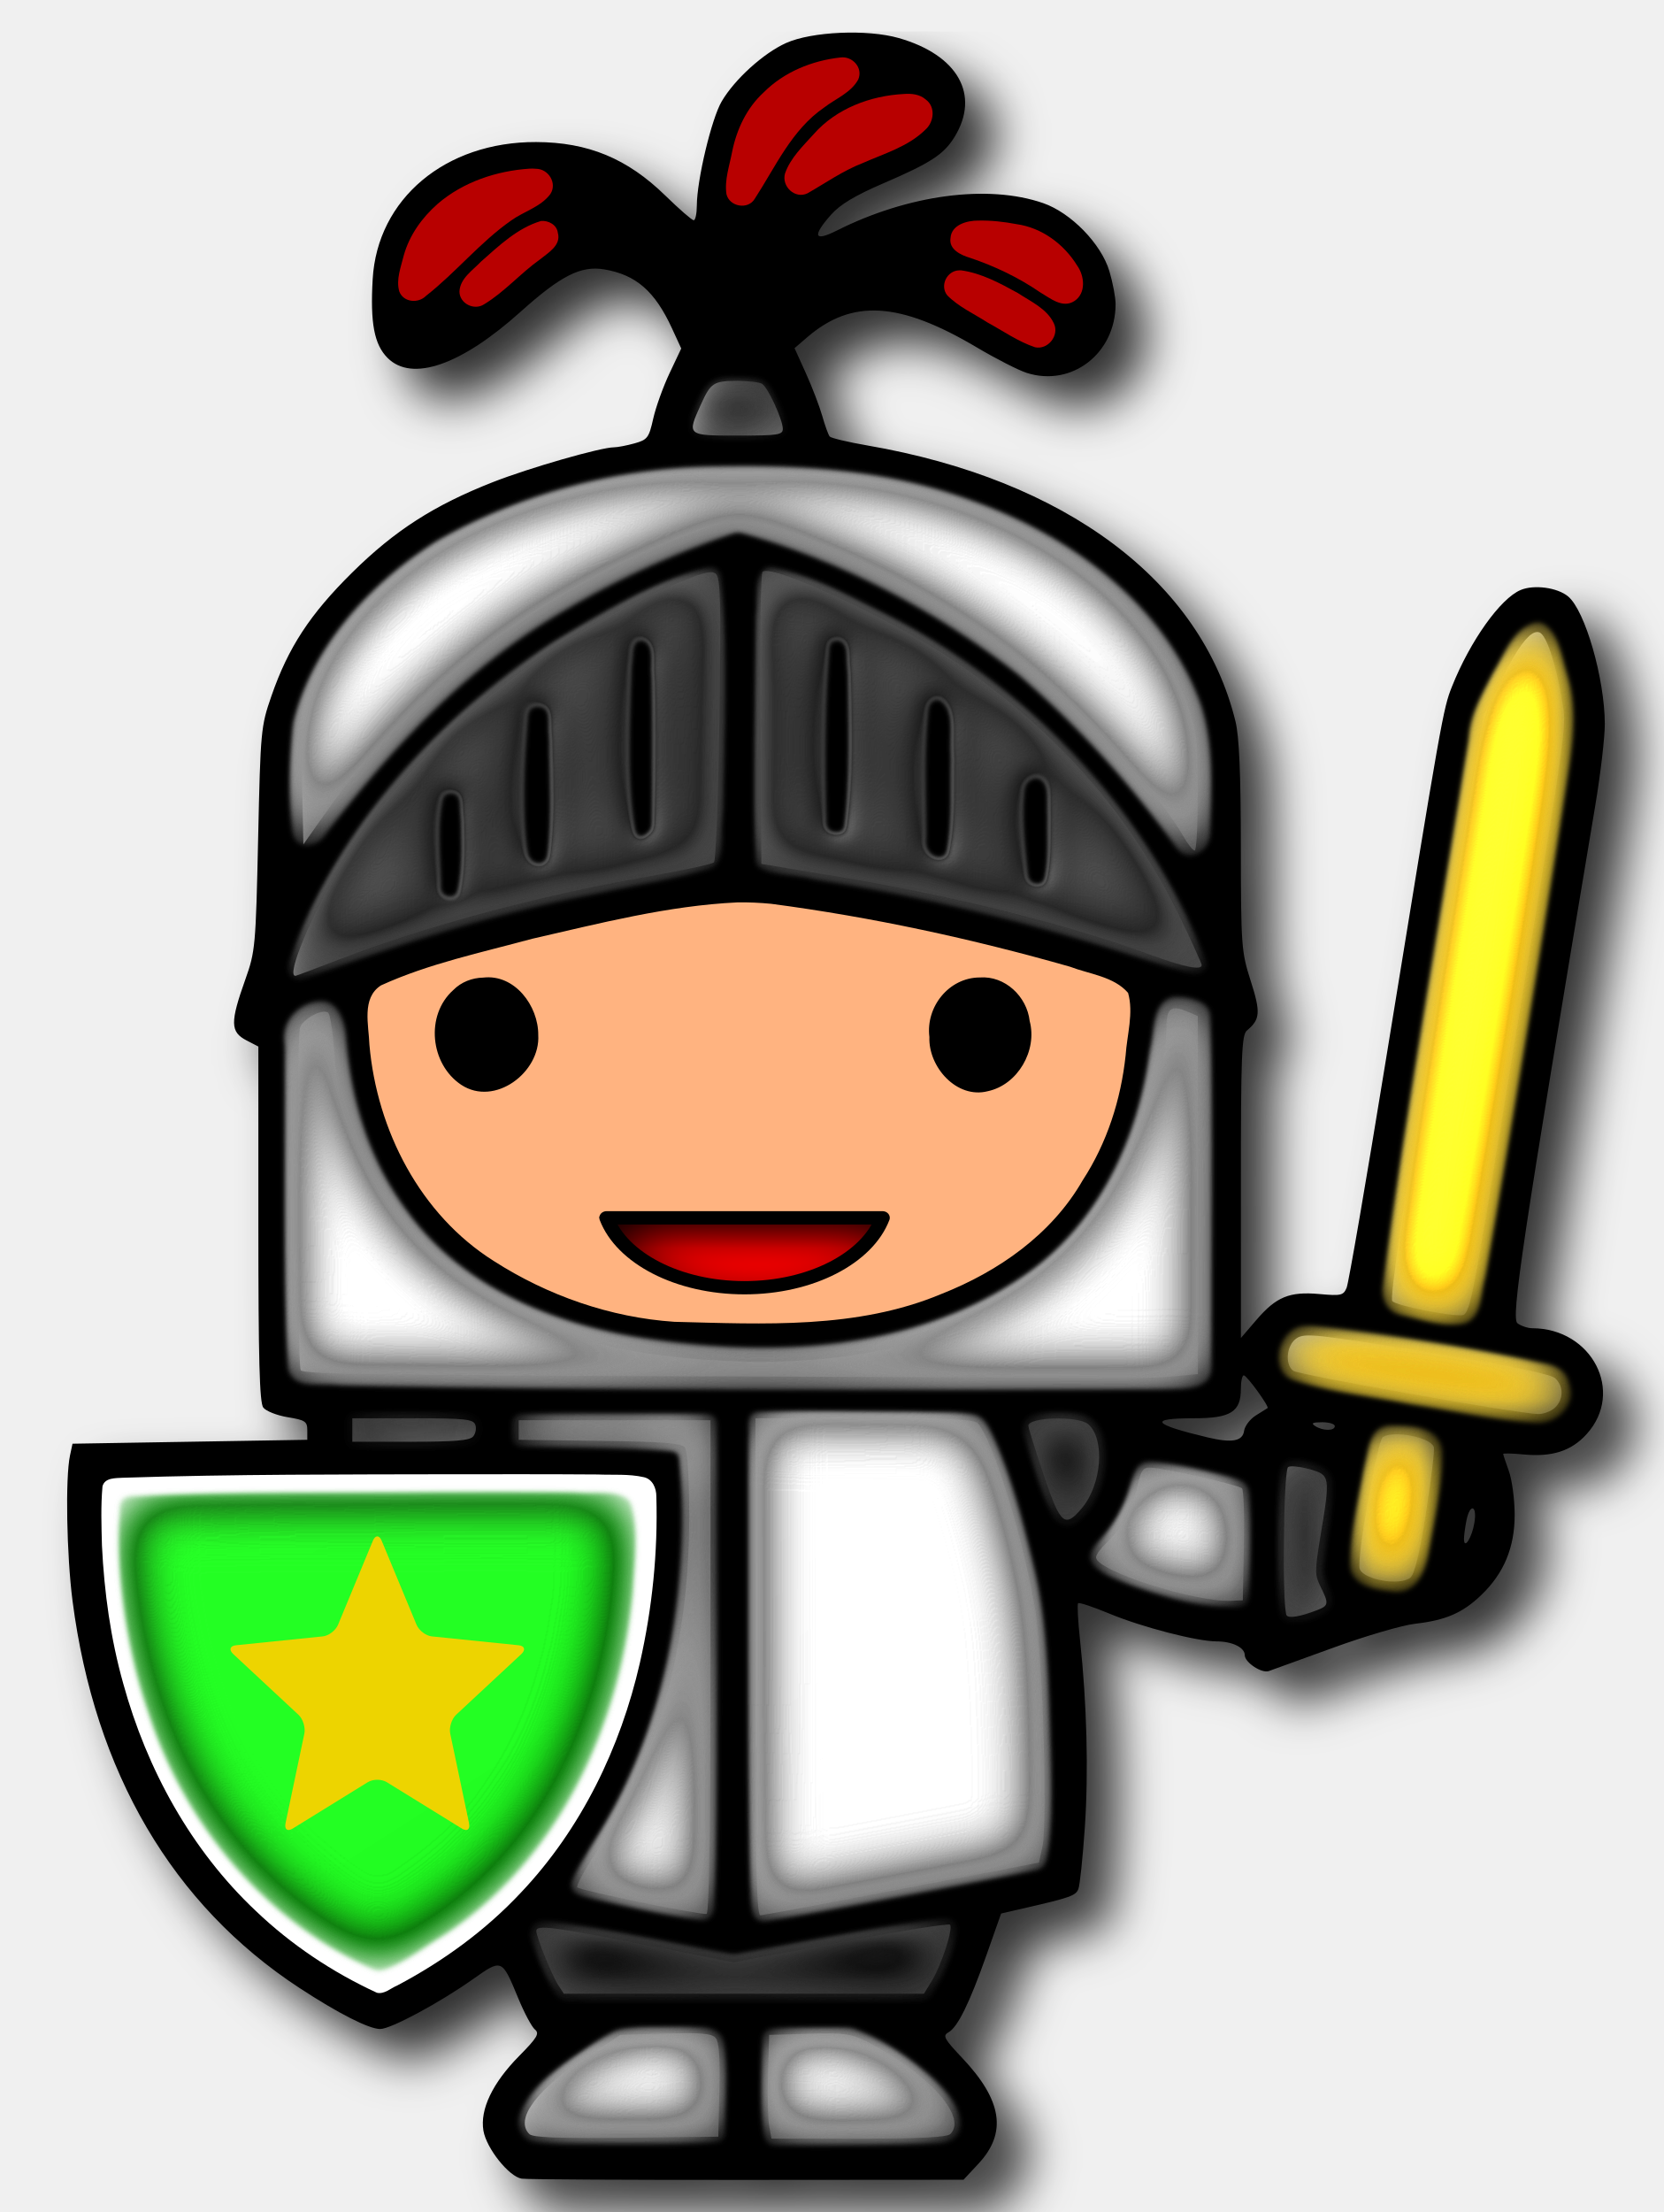
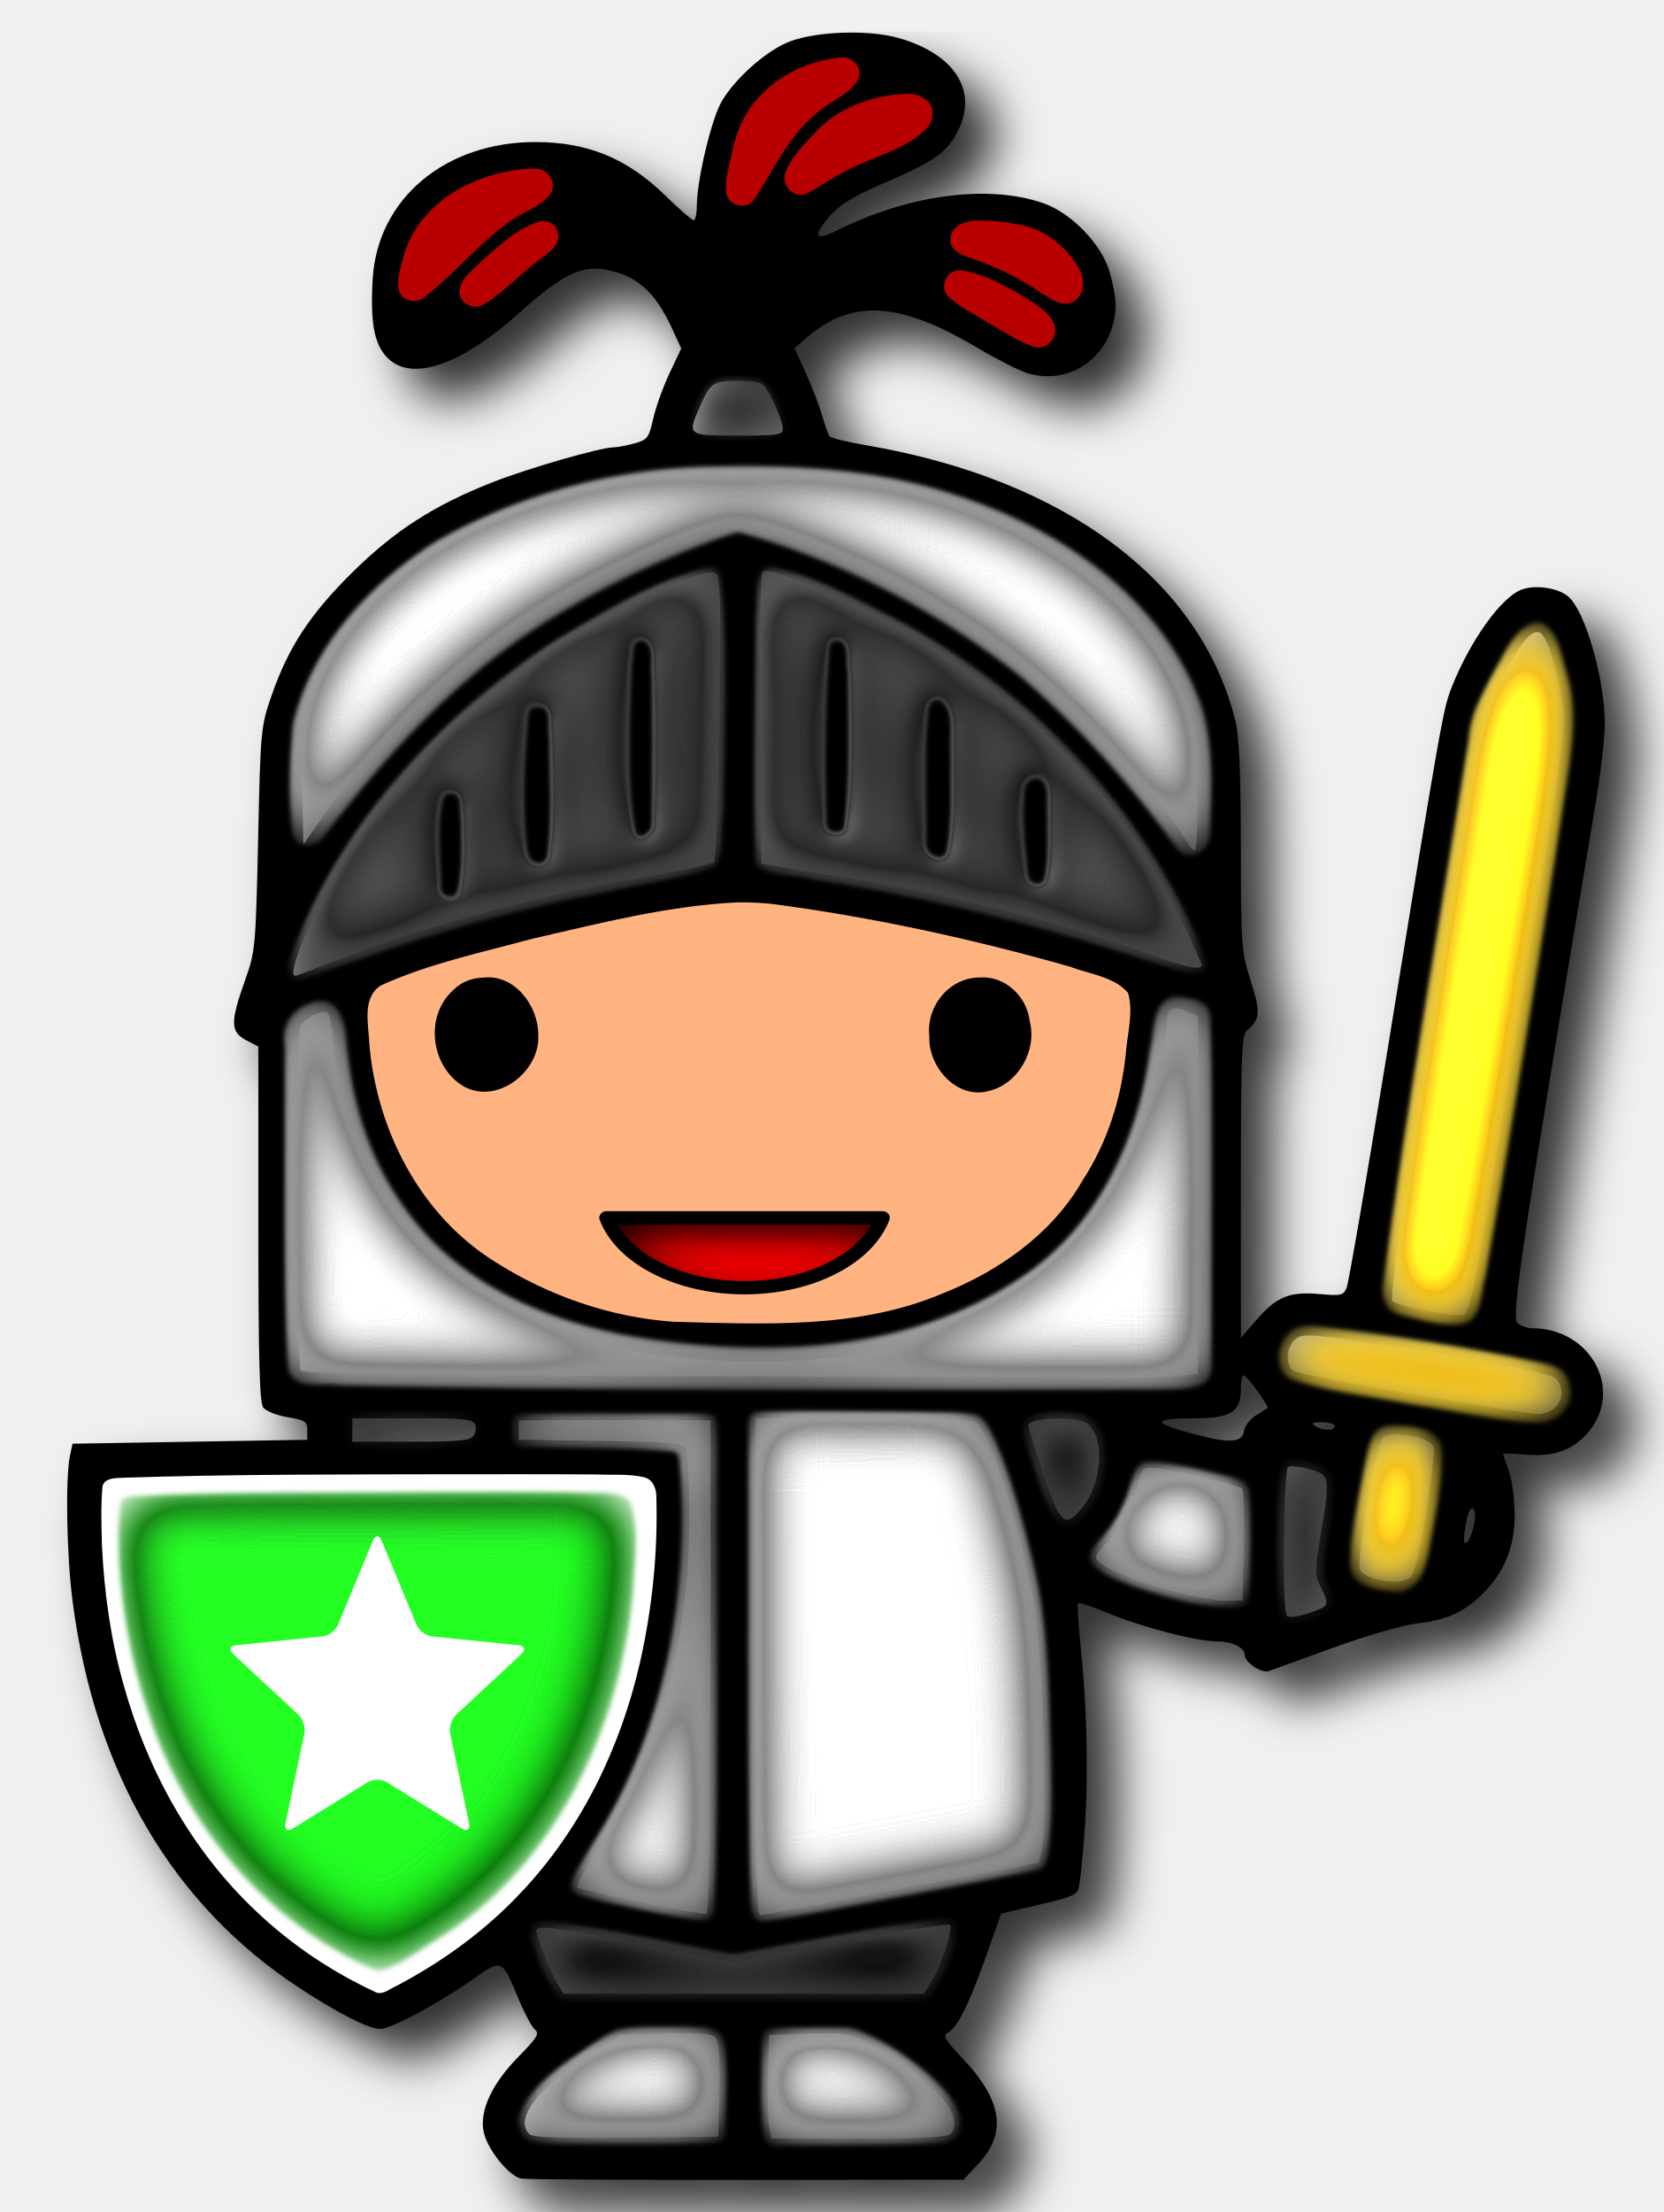
<svg xmlns="http://www.w3.org/2000/svg" xmlns:ns1="http://www.openswatchbook.org/uri/2009/osb" xmlns:xlink="http://www.w3.org/1999/xlink" id="svg2985" version="1.1" width="425" height="565">
  <defs id="defs2989">
    <linearGradient id="linearGradient11598">
      <stop style="stop-color:#ffb359;stop-opacity:1;" offset="0" id="stop11600" />
      <stop id="stop11608" offset="0.25" style="stop-color:#ffb36c;stop-opacity:0.749;" />
      <stop id="stop11606" offset="0.5" style="stop-color:#ffb380;stop-opacity:0.498;" />
      <stop style="stop-color:#ffb380;stop-opacity:0;" offset="1" id="stop11602" />
    </linearGradient>
    <linearGradient id="linearGradient4390" ns1:paint="gradient">
      <stop style="stop-color:#8c8c8c;stop-opacity:1;" offset="0" id="stop4392" />
      <stop style="stop-color:#8c8c8c;stop-opacity:0;" offset="1" id="stop4394" />
    </linearGradient>
    <linearGradient id="linearGradient4370">
      <stop id="stop4408" offset="0" style="stop-color:#8c8c8c;stop-opacity:0.498;" />
      <stop style="stop-color:#8c8c8c;stop-opacity:0.373;" offset="0.25" id="stop4414" />
      <stop style="stop-color:#8c8c8c;stop-opacity:0.247;" offset="0.5" id="stop4412" />
      <stop style="stop-color:#8c8c8c;stop-opacity:0.071;" offset="1" id="stop4374" />
    </linearGradient>
    <filter id="filter7327" color-interpolation-filters="sRGB">
      <feGaussianBlur id="feGaussianBlur7329" stdDeviation="7.628" result="result8" />
      <feOffset id="feOffset7331" dx="4" dy="4" result="result11" />
      <feComposite id="feComposite7333" in2="result11" result="result6" in="SourceGraphic" operator="in" />
      <feFlood id="feFlood7335" result="result10" in="result6" flood-opacity="1" flood-color="rgb(0,0,0)" />
      <feBlend id="feBlend7337" in2="result10" mode="normal" in="result6" result="result12" />
      <feComposite id="feComposite7339" in2="SourceGraphic" result="result2" operator="in" />
    </filter>
    <filter id="filter10274" height="1.1" width="1.1" y="-0.05" x="-0.05" color-interpolation-filters="sRGB">
      <feGaussianBlur id="feGaussianBlur10276" stdDeviation="1" result="result1" />
      <feComposite id="feComposite10278" in2="result1" in="result1" result="result4" operator="in" />
      <feBlend id="feBlend10280" in2="result4" in="result1" mode="screen" result="result5" />
      <feGaussianBlur id="feGaussianBlur10282" stdDeviation="8" result="result6" in="result5" />
      <feComposite id="feComposite10284" in2="result5" operator="atop" in="result6" result="result8" />
      <feComposite id="feComposite10286" in2="result8" operator="in" result="fbSourceGraphic" in="result6" />
      <feGaussianBlur id="feGaussianBlur10288" result="result0" in="fbSourceGraphic" stdDeviation="2.5" />
      <feSpecularLighting id="feSpecularLighting10290" specularExponent="45" specularConstant="1.5" surfaceScale="1" lighting-color="#ffffff" result="result1" in="result0">
        <fePointLight id="fePointLight10292" z="21000" y="-9000" x="-6000" />
      </feSpecularLighting>
      <feComposite id="feComposite10294" in2="fbSourceGraphic" operator="in" result="result2" in="result1" />
      <feComposite id="feComposite10296" in2="result2" k3="1" k2="1" operator="arithmetic" result="result4" in="fbSourceGraphic" k1="0" k4="0" />
      <feComposite id="feComposite10298" in2="result4" operator="in" result="result91" />
      <feBlend id="feBlend10300" in2="result91" mode="multiply" />
    </filter>
    <filter id="filter10321" height="1.1" width="1.1" y="-0.05" x="-0.05" color-interpolation-filters="sRGB">
      <feGaussianBlur id="feGaussianBlur10323" stdDeviation="1" result="result1" />
      <feComposite id="feComposite10325" in2="result1" in="result1" result="result4" operator="in" />
      <feBlend id="feBlend10327" in2="result4" in="result1" mode="screen" result="result5" />
      <feGaussianBlur id="feGaussianBlur10329" stdDeviation="8" result="result6" in="result5" />
      <feComposite id="feComposite10331" in2="result5" operator="atop" in="result6" result="result8" />
      <feComposite id="feComposite10333" in2="result8" operator="in" result="fbSourceGraphic" in="result6" />
      <feGaussianBlur id="feGaussianBlur10335" result="result0" in="fbSourceGraphic" stdDeviation="2.5" />
      <feSpecularLighting id="feSpecularLighting10337" specularExponent="45" specularConstant="1.5" surfaceScale="1" lighting-color="#ffffff" result="result1" in="result0">
        <fePointLight id="fePointLight10339" z="21000" y="-9000" x="-6000" />
      </feSpecularLighting>
      <feComposite id="feComposite10341" in2="fbSourceGraphic" operator="in" result="result2" in="result1" />
      <feComposite id="feComposite10343" in2="result2" k3="1" k2="1" operator="arithmetic" result="result4" in="fbSourceGraphic" k1="0" k4="0" />
      <feComposite id="feComposite10345" in2="result4" operator="in" result="result91" />
      <feBlend id="feBlend10347" in2="result91" mode="multiply" />
    </filter>
    <filter id="filter11672" width="1.5" height="1.5" x="-0.25" y="-0.25" color-interpolation-filters="sRGB">
      <feGaussianBlur id="feGaussianBlur11674" in="SourceAlpha" stdDeviation="6" result="blur" />
      <feColorMatrix id="feColorMatrix11676" result="bluralpha" type="matrix" values="1 0 0 0 0 0 1 0 0 0 0 0 1 0 0 0 0 0 0.8 0 " />
      <feOffset id="feOffset11678" in="bluralpha" dx="8" dy="8" result="offsetBlur" />
      <feMerge id="feMerge11680">
        <feMergeNode id="feMergeNode11682" in="offsetBlur" />
        <feMergeNode id="feMergeNode11684" in="SourceGraphic" />
      </feMerge>
    </filter>
    <linearGradient y2="0" x2="1" y1="0" x1="0" spreadMethod="pad" gradientTransform="matrix(0,-30.00057,28.56345,0,16.00018,31.00011)" gradientUnits="userSpaceOnUse" id="linearGradient4727" xlink:href="#linearGradient6507" />
    <linearGradient id="linearGradient6507" spreadMethod="pad" gradientTransform="matrix(0,25.33887,25.33887,0,57.07227,190.9365)" gradientUnits="userSpaceOnUse" y2="0" x2="1" y1="0" x1="0">
      <stop id="stop6509" offset="0" style="stop-opacity:1;stop-color:#333333" />
      <stop id="stop6511" offset="0.836" style="stop-opacity:1;stop-color:#666666" />
      <stop id="stop6513" offset="1" style="stop-opacity:1;stop-color:#666666" />
    </linearGradient>
  </defs>
  <rect style="fill:#000000;fill-opacity:1;stroke:none" id="rect4056" width="0" height="19.612" x="275.481" y="171.04" rx="0" ry="0" />
  <g id="g11624" style="filter:url(#filter11672)" transform="translate(-41.73577,-152.1872)">
    <path id="path3279" d="m 175.013,708.671 c -3.255,-0.523 -9.013,-7.741 -9.776,-12.254 -0.915,-5.417 2.312,-12.171 9.103,-19.054 4.659,-4.722 5.284,-5.77 4.049,-6.795 -0.803,-0.666 -2.706,-4.229 -4.228,-7.917 -4.212,-10.203 -4.175,-10.187 -11.573,-4.953 -8.549,6.048 -21.013,12.748 -23.714,12.748 -2.871,0 -10.676,-3.966 -20.631,-10.484 C 85.798,638.722 65.949,604.886 60.274,561.145 58.749,549.388 58.402,529.65 59.62,523.946 l 0.641,-3 29.991,-0.5 29.991,-0.5 0,-2.477 c 0,-2.197 -0.566,-2.569 -5,-3.293 -2.75,-0.449 -5.562,-1.558 -6.25,-2.464 -0.957,-1.262 -1.25,-12.25 -1.25,-46.931 l 0,-45.283 -3,-1.551 c -4.208,-2.176 -4.252,-4.586 -0.289,-15.702 2.496,-7.001 2.627,-8.455 3.228,-35.798 0.61,-27.764 0.698,-28.706 3.401,-36.5 4.297,-12.389 9.832,-20.848 20.61,-31.5 10.89,-10.762 20.926,-17.208 36.015,-23.131 9.189,-3.607 27.486,-8.863 30.894,-8.875 0.902,-0.003 3.257,-0.455 5.232,-1.003 3.304,-0.918 3.687,-1.423 4.778,-6.301 0.653,-2.917 2.531,-8.146 4.175,-11.621 l 2.988,-6.318 -2.357,-5.126 c -4.383,-9.533 -9.214,-13.731 -17.359,-15.084 -5.942,-0.987 -11.082,1.622 -21.317,10.82 -15.216,13.673 -27.763,18.029 -33.991,11.801 -3.415,-3.415 -4.454,-8.908 -3.805,-20.123 1.188,-20.518 18.579,-35.102 41.756,-35.015 13.277,0.05 23.293,4.197 32.994,13.663 3.558,3.472 6.824,6.313 7.258,6.313 0.433,0 0.794,-1.688 0.801,-3.75 0.023,-6.539 3.754,-22.178 6.347,-26.602 3.311,-5.649 10.677,-12.327 16.464,-14.926 6.532,-2.933 20.761,-3.557 28.781,-1.261 15.118,4.326 20.855,14.508 14.24,25.271 -2.724,4.432 -6.066,6.612 -18.051,11.776 -7.428,3.2 -11.199,5.464 -13.544,8.13 -4.81,5.468 -4.27,6.909 1.5,4.002 18.223,-9.18 38.655,-11.899 52.742,-7.018 7.128,2.47 14.847,10.41 16.926,17.411 0.87,2.931 1.58,6.71 1.577,8.398 -0.023,12.573 -11.159,21.202 -22.669,17.564 -2.104,-0.665 -7.875,-3.609 -12.825,-6.544 -19.695,-11.675 -31.853,-12.403 -43.263,-2.591 l -3.263,2.806 2.903,6.417 c 1.597,3.529 3.478,8.441 4.181,10.916 0.703,2.475 1.556,4.831 1.895,5.235 0.339,0.404 4.651,1.431 9.581,2.28 50.754,8.747 85.321,34.643 94.088,70.484 0.95,3.886 1.354,13.278 1.374,32 0.027,25.451 0.127,26.809 2.521,34.305 2.566,8.034 2.429,9.834 -0.964,12.649 -1.357,1.126 -1.554,6.194 -1.548,39.918 l 0.006,38.628 3.953,-4.612 c 5.076,-5.921 8.459,-7.308 16.131,-6.613 5.496,0.498 6.107,0.356 6.931,-1.614 0.497,-1.188 5.005,-27.361 10.016,-58.161 14.315,-87.971 14.62,-89.696 16.891,-95.394 4.636,-11.636 12.364,-22.498 17.546,-24.663 3.44,-1.437 9.381,-0.633 12.121,1.641 4.347,3.607 9.336,20.937 9.377,32.569 0.012,3.385 -1.097,12.835 -2.465,21 -18.627,111.232 -21.571,130.831 -19.843,132.095 0.942,0.688 2.638,1.254 3.771,1.257 15.286,0.041 23.636,16.263 13.911,27.027 -3.935,4.355 -8.81,5.918 -16.236,5.205 -2.814,-0.27 -5.109,-0.322 -5.101,-0.114 0.008,0.207 0.664,2.177 1.456,4.377 0.793,2.2 1.456,7.15 1.475,11 0.041,8.442 -2.715,15.094 -8.577,20.701 -4.743,4.537 -9.046,6.396 -16.87,7.288 -3.3,0.377 -12.75,3.148 -21,6.159 -8.25,3.011 -15.626,5.682 -16.391,5.936 -1.836,0.608 -6.109,-2.24 -6.109,-4.072 0,-1.958 -3.17,-3.511 -7.184,-3.519 -5.088,-0.011 -19.127,-3.648 -27.445,-7.111 -4.111,-1.711 -7.687,-2.898 -7.948,-2.637 -0.261,0.261 -0.043,4.475 0.485,9.365 1.749,16.223 2.198,33.721 1.23,47.891 -0.527,7.7 -1.269,14.783 -1.65,15.739 -0.68,1.707 -2.043,2.19 -13.861,4.909 l -5.874,1.352 -3.703,10.5 c -4.375,12.406 -7.386,18.53 -9.767,19.862 -1.521,0.851 -1.087,1.651 3.549,6.553 10.213,10.798 11.483,19.111 4.124,26.998 l -3.814,4.088 -55.321,0.041 c -30.426,0.023 -56.324,-0.12 -57.55,-0.317 z m 50.512,-22.583 c 0.196,-8.238 -0.09,-12.307 -0.938,-13.329 -0.977,-1.177 -3.531,-1.405 -12.783,-1.142 l -11.562,0.329 -8.156,5.286 c -13.144,8.519 -18.951,16.208 -15.127,20.032 0.904,0.904 7.287,1.149 24.75,0.95 l 23.532,-0.268 z m 59.017,11.158 c 4.427,-4.427 -5.823,-15.682 -21.578,-23.694 -3.711,-1.887 -5.633,-2.138 -14.5,-1.891 l -10.222,0.285 -0.302,10 c -0.166,5.5 -0.033,11.463 0.295,13.25 l 0.597,3.25 22.255,0 c 15.976,0 22.593,-0.339 23.455,-1.2 z m -4.774,-39.05 c 2.504,-4.075 5.556,-13.502 4.661,-14.396 -0.369,-0.369 -12.937,1.643 -27.929,4.471 l -27.258,5.141 -22.815,-4.483 c -23.596,-4.636 -27.685,-5.156 -27.685,-3.52 0,1.494 3.966,11.274 5.591,13.787 l 1.455,2.25 45.992,0 45.992,0 z m -132.946,-3.042 c 37.128,-21.158 58.394,-59.475 60.618,-109.22 0.503,-11.248 0.362,-13.194 -1.041,-14.358 -1.334,-1.107 -13.522,-1.283 -68.556,-0.988 -36.814,0.197 -67.309,0.738 -67.767,1.202 -1.401,1.419 -0.379,23.192 1.644,35.025 6.909,40.412 28.241,71.949 60.389,89.279 3.373,1.818 6.369,3.316 6.657,3.329 0.288,0.013 3.913,-1.909 8.056,-4.269 z m 76.42,-77.291 0,-62.917 -24.5,0 -24.5,0 0,2.5 0,2.5 20.644,0.27 c 15.866,0.207 20.904,0.583 21.766,1.622 0.726,0.875 1.133,7.136 1.152,17.73 0.059,32.551 -7.899,61.618 -23.251,84.921 -3.299,5.007 -5.701,9.409 -5.338,9.781 0.796,0.815 31.602,7.124 33.026,6.763 0.653,-0.166 1,-22.061 1,-63.17 z m 48.958,56.791 34.958,-6.707 0.876,-4 c 1.33,-6.076 0.096,-48.432 -1.748,-60 -2.813,-17.646 -10.623,-43.276 -14.675,-48.157 -0.884,-1.065 -6.884,-1.343 -28.992,-1.343 l -27.878,0 0,63.5 c 0,50.156 0.263,63.491 1.25,63.457 0.688,-0.024 16.981,-3.061 36.208,-6.75 z m 105.998,-71.191 c 2.993,-1.138 3.071,-1.653 0.911,-5.983 -1.511,-3.029 -1.511,-4.01 0,-13.108 2.509,-15.107 2.455,-15.435 -2.788,-16.903 -2.432,-0.681 -4.907,-0.938 -5.5,-0.571 -1.222,0.755 -1.563,36.732 -0.359,37.935 0.749,0.749 3.394,0.281 7.736,-1.37 z m -18.677,-16.437 c 0.154,-7.656 -0.071,-14.266 -0.5,-14.687 -0.872,-0.858 -19.439,-5.076 -23.19,-5.268 -2.109,-0.108 -2.556,0.513 -3.571,4.97 -1.292,5.668 -4.092,10.719 -7.955,14.348 -1.409,1.324 -2.562,2.944 -2.562,3.599 0,3.374 25.178,11.461 34.5,11.082 l 3,-0.122 z m 42.459,8.171 c 1.141,-0.88 2.344,-5.833 4.067,-16.743 1.345,-8.521 2.241,-16.027 1.99,-16.68 -0.963,-2.511 -10.225,-4.294 -13.035,-2.51 -1.396,0.887 -6.753,31.456 -5.902,33.676 1.058,2.757 10.162,4.352 12.879,2.257 z m 16.429,-14.086 c 0.732,-4.508 -1.149,-5.004 -2.042,-0.539 -0.344,1.719 -0.625,3.834 -0.625,4.7 0,2.88 2.041,-0.304 2.667,-4.161 z m -100.283,-3.709 c 5.058,-6.011 5.966,-17.517 1.689,-21.388 -2.506,-2.268 -15.691,-1.896 -15.361,0.433 0.117,0.825 1.917,6.554 4,12.732 4.198,12.451 5.315,13.401 9.672,8.223 z M 162.638,519.073 c 0.627,-0.755 0.859,-2.105 0.515,-3 -0.539,-1.405 -2.724,-1.627 -16.017,-1.627 l -15.393,0 0,3 0,3 14.878,0 c 11.394,0 15.144,-0.322 16.017,-1.373 z m 196.928,-1.401 c 0.178,-1.251 1.528,-3.027 3,-3.947 1.472,-0.92 2.818,-1.763 2.991,-1.872 0.528,-0.336 -5.263,-8.327 -6.064,-8.368 -0.412,-0.021 -0.75,1.537 -0.75,3.462 0,5.878 -2.595,7.5 -12,7.5 -11.771,0 -10.693,1.506 3.5,4.888 6.197,1.477 8.947,0.986 9.323,-1.663 z m 23.177,-1.225 c 0,-0.55 -1.462,-0.993 -3.25,-0.985 -2.466,0.012 -2.888,0.249 -1.75,0.985 1.965,1.27 5,1.27 5,0 z m 56.171,-4.655 c 2.312,-2.093 2.348,-5.571 0.079,-7.599 -1.174,-1.049 -11.953,-3.231 -32.723,-6.624 -28.128,-4.595 -31.182,-4.923 -33.25,-3.568 -2.57,1.684 -3.121,6.5 -0.95,8.302 1.224,1.016 57.115,10.899 62.594,11.069 1.332,0.041 3.244,-0.67 4.25,-1.58 z m -97.921,-7.997 6.75,-0.637 0,-45.734 0,-45.734 -2.94,-1.218 c -3.883,-1.608 -5.06,-0.7 -5.06,3.903 0,6.682 -2.885,20.649 -6.1,29.536 -14.335,39.617 -55.151,59.811 -112.27,55.546 -44.669,-3.335 -73.121,-19.736 -87.032,-50.169 -4.351,-9.519 -6.532,-18.233 -7.288,-29.124 -0.336,-4.831 -1.02,-9.037 -1.52,-9.346 -1.623,-1.003 -6.583,1.733 -7.181,3.962 -0.889,3.316 -0.689,85.994 0.212,87.413 0.619,0.975 20.807,1.301 93.235,1.505 50.844,0.143 99.194,0.367 107.444,0.498 8.25,0.131 18.038,-0.049 21.75,-0.4 z M 235.699,489.313 c 14.708,-0.297 24.165,-1.142 35.847,-3.983 10.285,-2.659 24.285,-9.606 31.904,-15.833 9.816,-8.021 17.906,-20.547 22.14,-34.279 2.263,-7.34 4.432,-24.991 3.505,-28.534 -0.466,-1.783 -2.465,-2.822 -10.216,-5.31 -19.72,-6.329 -55.291,-14.05 -78.454,-17.029 -7.942,-1.021 -11.572,-1.018 -19,0.019 -20.528,2.866 -49.527,9.47 -69.182,15.754 -15.035,4.807 -15.505,5.159 -15.48,11.6 0.08,21.112 8.692,41.951 22.584,54.648 14.534,13.283 39.386,23.274 64.146,22.911 1.788,0.092 19.69,0.035 19.14,0.035 z m -76.902,-59.031 c -9.115,-6.196 -9.922,-19.031 -1.682,-26.729 3.74,-3.494 11.349,-4.06 15.993,-1.19 3.984,2.462 7.635,9.124 7.635,13.931 0,11.902 -12.91,20.131 -21.946,13.988 z m 125.844,-0.106 c -4.447,-2.971 -6.895,-8.026 -6.893,-14.23 0.007,-15.933 19.847,-21.512 26.954,-7.579 7.223,14.157 -7.522,30.186 -20.062,21.809 z m 139.192,17.77 c 18.923,-114.863 18.132,-109.44 16.996,-116.5 -1.54,-9.577 -3.976,-17.021 -5.8,-17.721 -2.175,-0.834 -5.415,3.314 -10.327,13.221 l -3.966,8 -12.162,74.284 c -8.419,51.42 -11.842,74.604 -11.122,75.324 1.147,1.147 14.622,3.85 17.792,3.569 1.842,-0.163 2.521,-3.341 8.59,-40.177 z M 128.894,397.063 c 21.924,-8.467 51.221,-16.299 78.849,-21.078 8.525,-1.475 15.903,-3.075 16.396,-3.556 0.493,-0.481 1.117,-16.992 1.388,-36.692 0.418,-30.391 0.274,-35.999 -0.949,-37.013 -1.153,-0.957 -3.629,-0.249 -12.388,3.542 -34.524,14.943 -64.958,40.825 -82.99,70.579 -7.927,13.079 -14.437,28.601 -11.996,28.601 0.188,0 5.449,-1.972 11.691,-4.383 z m 24.049,-14.817 c -0.808,-0.808 -1.2,-5.362 -1.2,-13.929 0,-13.71 0.731,-15.871 5.371,-15.871 4.132,0 4.629,1.661 4.629,15.5 0,14.073 -0.46,15.5 -5,15.5 -1.43,0 -3.14,-0.54 -3.8,-1.2 z m 22.8,-8.8 c -1.859,-1.859 -2,-3.333 -2,-20.929 0,-20.52 0.39,-22.071 5.548,-22.071 4.935,0 5.608,3.002 5.264,23.503 -0.287,17.118 -0.473,18.78 -2.254,20.08 -2.632,1.922 -4.193,1.784 -6.559,-0.582 z m 26.655,-6.829 c -1.444,-1.595 -1.655,-4.907 -1.655,-25.929 0,-20.576 0.23,-24.33 1.571,-25.671 2.088,-2.088 4.742,-1.987 6.774,0.257 1.444,1.595 1.655,4.908 1.655,25.943 0,23.786 -0.03,24.136 -2.223,25.671 -2.88,2.017 -4.1,1.963 -6.122,-0.272 z m 146.336,32.079 c -0.005,-0.412 -2.429,-5.758 -5.387,-11.878 -12.701,-26.28 -30.921,-47.155 -56.824,-65.107 -15.136,-10.489 -47.684,-25.76 -49.99,-23.454 -0.448,0.448 -0.696,17.413 -0.551,37.7 l 0.263,36.886 19.084,3.161 c 30.231,5.007 59.024,12.216 80.916,20.26 8.042,2.955 12.508,3.824 12.491,2.432 z m -45.758,-19.5 c -0.557,-0.688 -1.337,-6.765 -1.733,-13.506 -0.617,-10.478 -0.484,-12.618 0.913,-14.75 2.061,-3.146 5.926,-3.277 8.031,-0.271 1.196,1.708 1.557,4.965 1.557,14.066 0,6.514 -0.466,12.714 -1.035,13.777 -1.186,2.215 -6.138,2.653 -7.732,0.684 z m -25.773,-8.17 c -1.336,-2.038 -1.536,-5.364 -1.273,-21.082 0.287,-17.118 0.473,-18.78 2.254,-20.08 2.632,-1.922 4.193,-1.784 6.559,0.582 1.856,1.856 2,3.333 2,20.566 0,10.885 -0.428,19.366 -1.035,20.5 -1.527,2.853 -6.503,2.569 -8.504,-0.486 z m -25.588,-5.231 c -1.454,-1.749 -1.568,-5.158 -1.12,-33.528 0.262,-16.557 0.893,-18.821 5.248,-18.821 1.021,0 2.564,0.707 3.429,1.571 1.341,1.341 1.571,5.074 1.571,25.429 0,20.355 -0.231,24.088 -1.571,25.429 -2.047,2.047 -5.821,2.008 -7.556,-0.079 z m 96.128,-11.304 c 0,-13.234 -0.273,-15.706 -2.373,-21.492 -3.46,-9.533 -8.211,-16.91 -16.127,-25.041 -14.307,-14.695 -32.777,-23.992 -60,-30.2 -15.275,-3.483 -48.025,-4.408 -63.631,-1.797 -22.065,3.692 -40.408,10.371 -54.846,19.968 -9.114,6.059 -20.768,18.591 -25.252,27.155 -5.807,11.09 -6.871,16.196 -6.552,31.429 l 0.28,13.351 7,-9.924 c 8.07,-11.442 23.561,-27.961 34.466,-36.757 16.83,-13.574 39.863,-26.534 58.936,-33.162 l 10.402,-3.615 7.145,1.96 c 17.035,4.674 40.625,16.352 58.823,29.122 16.483,11.566 39.815,36.07 48.28,50.706 1.034,1.788 2.233,3.25 2.664,3.25 0.431,0 0.784,-6.73 0.784,-14.955 z M 241.721,261.696 c -0.03,-2.36 -3.783,-10.506 -5.279,-11.457 -0.66,-0.419 -3.449,-0.762 -6.199,-0.762 -6.207,0 -6.91,0.447 -9.427,5.997 -3.626,7.993 -3.651,7.972 9.427,7.972 10.294,0 11.498,-0.184 11.478,-1.75 z m 66.022,-25.199 c 0,-2.33 -13.309,-10.13 -19.5,-11.428 -2.878,-0.603 -2.919,-0.565 -1,0.948 2.652,2.09 18.788,11.429 19.748,11.429 0.414,0 0.752,-0.427 0.752,-0.949 z m -137.911,-14.678 c 0.776,-0.946 4.048,-3.667 7.271,-6.047 6.5,-4.799 6.61,-5.372 0.424,-2.216 -4.296,2.192 -14.784,11.487 -14.784,13.103 0,1.089 5.058,-2.364 7.089,-4.84 z m 4.656,-18.882 c 7.461,-3.486 6.411,-5.007 -2.342,-3.389 -12.256,2.266 -21.026,9.355 -23.93,19.343 -0.884,3.041 -1.342,5.957 -1.018,6.482 0.324,0.525 5.192,-3.653 10.817,-9.282 7.709,-7.715 11.765,-10.954 16.472,-13.154 z m 140.255,21.585 c 0,-2.514 -4.439,-7.735 -8.253,-9.708 -3.9,-2.017 -14.298,-3.481 -17.083,-2.406 -1.683,0.65 -1.831,0.962 -0.664,1.402 0.825,0.311 4.037,1.495 7.137,2.63 3.101,1.135 8.276,3.816 11.5,5.957 6.834,4.537 7.363,4.69 7.363,2.125 z m -79.195,-30.327 c 5.057,-9.198 10.586,-15.438 17.061,-19.25 7.786,-4.585 6.701,-5.748 -2.743,-2.944 -5.97,1.773 -12.353,7.016 -15.103,12.407 -1.01,1.98 -2.328,6.256 -2.928,9.502 -1.823,9.859 -1.561,9.88 3.714,0.285 z m 15.3,1.289 c 2.248,-1.628 7.784,-4.356 12.302,-6.061 9.608,-3.626 14.716,-7.193 12.923,-9.024 -1.73,-1.766 -12.51,0.376 -17.958,3.569 -5.491,3.218 -14.717,14.477 -11.863,14.477 0.28,0 2.348,-1.332 4.596,-2.961 z" style="fill:#000000" />
    <path id="path4087" d="m 158.063,528.744 c -28.32,0.068 -56.65,-0.035 -84.958,0.898 -1.831,0.123 -4.583,-0.066 -5.184,2.185 -0.453,5.024 -0.27,10.106 -0.14,15.149 0.579,11.91 2.212,23.771 5.447,35.263 6.011,21.836 17.318,42.486 33.898,58.084 9.029,8.618 19.58,15.653 30.898,20.863 1.895,0.447 3.491,-1.148 5.148,-1.827 11.727,-6.189 22.611,-14.082 31.682,-23.794 15.362,-16.224 25.413,-36.978 30.361,-58.663 3.157,-13.911 4.617,-28.23 4.201,-42.495 0.008,-2.071 -0.951,-4.397 -3.16,-4.903 -3.883,-0.893 -7.931,-0.53 -11.887,-0.701 -12.102,-0.09 -24.204,-0.058 -36.306,-0.059 z" style="fill:#ffffff;fill-opacity:1;stroke:none" />
    <path id="path4093" d="m 154.547,533.137 c -25.972,0.27 -51.99,-0.189 -77.931,1.024 -6.075,-0.288 -3.964,2.94 -4.672,6.635 -0.625,15.156 2.508,34.576 7.544,48.876 9.236,28.877 30.586,54.335 58.894,66.243 6.174,-1.55 11.468,-6.254 16.956,-9.384 29.281,-19.235 45.041,-53.573 48.218,-87.577 0.343,-7.794 1.829,-16.201 -0.744,-23.622 -3.708,-3.194 -9.435,-1.492 -13.932,-2.116 -11.443,-0.118 -22.888,-0.119 -34.332,-0.08 z" style="fill:#006400;fill-opacity:1;stroke:none;filter:url(#filter10321)" />
    <path id="path4199" d="m 177.116,195.258 c -8.48,0.552 -17.052,3.382 -23.564,8.992 -4.01,3.531 -7.207,7.987 -8.658,13.152 -0.723,2.986 -2.04,6.18 -1.147,9.256 1.074,2.784 4.87,3.102 6.829,1.097 7.633,-5.979 13.808,-13.693 21.764,-19.262 3.262,-2.329 7.528,-3.43 9.994,-6.735 1.809,-2.743 -0.451,-6.471 -3.72,-6.464 -0.498,-0.039 -0.999,-0.057 -1.499,-0.036 z" style="fill:#b80000;fill-opacity:1;stroke:none" />
    <path id="path4205" d="m 256.457,166.864 c -7.258,0.799 -14.411,3.695 -19.62,8.921 -4.328,3.956 -6.893,9.421 -8.049,15.104 -0.668,3.573 -2.003,7.218 -1.465,10.879 0.735,3.235 5.544,4.091 7.241,1.174 5.306,-8.145 9.421,-17.611 17.705,-23.28 2.944,-2.289 6.856,-3.752 8.721,-7.163 1.304,-3.01 -1.494,-6.029 -4.532,-5.634 z" style="fill:#b80000;fill-opacity:1;stroke:none" />
    <path id="path4207" d="m 272.653,176.191 c -8.546,0.446 -17.262,3.707 -23.004,10.22 -2.764,3.071 -5.97,6.088 -7.358,10.076 -0.957,3.31 2.555,6.643 5.76,5.065 4.65,-2.655 9.065,-5.772 14.093,-7.719 5.477,-2.427 11.574,-4.177 15.945,-8.469 2.267,-1.948 2.728,-5.858 0.181,-7.737 -1.533,-1.364 -3.651,-1.591 -5.616,-1.435 z" style="fill:#b80000;fill-opacity:1;stroke:none" />
    <path id="path4211" d="m 179.96,208.629 c -6.025,1.781 -10.745,6.323 -15.357,10.392 -2.11,2.236 -5.3,4.233 -5.489,7.602 -0.017,3.089 3.773,4.974 6.302,3.286 5.243,-3.17 9.307,-7.933 14.29,-11.474 2.076,-1.689 5.458,-3.593 4.54,-6.786 -0.238,-2.031 -2.394,-3.19 -4.285,-3.019 z" style="fill:#b80000;fill-opacity:1;stroke:none" />
    <path id="path4213" d="m 291.658,208.53 c -2.862,-0.022 -6.874,1.05 -7.09,4.46 -0.475,2.902 2.638,4.354 4.965,5.05 6.351,2.132 12.42,5.035 17.953,8.829 2.568,1.498 5.719,4.196 8.757,2.192 2.991,-1.998 2.58,-6.365 0.686,-9.028 -3.387,-5.506 -9.033,-9.694 -15.52,-10.599 -3.209,-0.613 -6.48,-0.975 -9.751,-0.903 z" style="fill:#b80000;fill-opacity:1;stroke:none" />
    <path id="path4215" d="m 286.819,221.242 c -3.168,0.03 -5.062,3.913 -3.09,6.376 2.891,2.942 6.79,4.683 10.229,6.906 4.015,2.186 7.859,4.906 12.2,6.364 3.297,0.712 6.28,-3.009 4.821,-6.085 -1.753,-3.775 -5.878,-5.566 -9.193,-7.759 -4.564,-2.505 -9.332,-5.105 -14.552,-5.811 l -0.163,0 -0.253,0.009 z" style="fill:#b80000;fill-opacity:1;stroke:none" />
    <path id="path4366" d="m 230.129,382.68 c -17.777,0.839 -35.165,5.35 -52.455,9.297 -12.982,3.533 -26.363,6.317 -38.605,11.901 -5.053,3.23 -3.106,10.21 -2.957,15.183 1.924,21.828 12.96,43.382 31.776,55.22 13.77,8.833 29.771,14.428 46.117,15.529 22.833,0.572 46.701,1.921 68.236,-7.114 14.563,-5.736 28.149,-15.197 36.073,-29.004 6.234,-9.554 9.779,-20.608 10.987,-31.932 0.354,-5.254 2.088,-10.83 0.628,-15.967 -3.635,-4.207 -9.865,-4.774 -14.824,-6.681 -25.021,-7.139 -50.597,-12.673 -76.359,-16.071 -2.869,-0.271 -5.736,-0.415 -8.616,-0.36 z m 61.916,19.176 c 6.444,-0.474 12.044,4.845 12.748,11.141 1.997,7.474 -3.013,16.272 -10.708,17.912 -7.937,2.036 -15.217,-6.21 -14.915,-13.849 -0.971,-7.688 4.975,-15.181 12.874,-15.204 z m -126.866,0.036 c 8.041,-0.962 14.118,7.218 14.066,14.662 0.575,9.529 -11.111,18.365 -19.664,12.73 -7.952,-5.28 -9.247,-17.781 -2.04,-24.214 2.026,-2.056 4.805,-3.119 7.638,-3.178 z m 79.684,60.598 c 7.473,0.24 15.901,-0.232 22.824,0.578 -6.37,11.755 -20.361,17.585 -33.241,18.218 -13.654,0.704 -29.058,-3.139 -37.595,-14.661 -0.749,-1.159 -1.541,-2.4 -2.058,-3.629 16.642,-0.595 33.391,-0.49 50.071,-0.506 z" style="fill:#ffb380;fill-opacity:1;stroke:none" />
    <path transform="matrix(0.9170254,0,0,0.8462774,19.9952,72.757)" id="path4061" d="m 192.674,461.419 c 4.258,12.114 19.851,21.104 38.45,21.104 18.599,0 34.207,-8.99 38.466,-21.104 -0.048,-3.1e-4 -0.095,0 -0.142,0 l -76.773,0 z" style="fill:#ff0000;fill-opacity:1;stroke:#000000;stroke-width:4;stroke-linecap:round;stroke-linejoin:round;stroke-miterlimit:4;stroke-opacity:1;stroke-dasharray:none;filter:url(#filter7327)" />
    <path id="path4237" d="m 341.591,406.537 c -6.076,1.339 -4.745,9.382 -6.103,14.07 -2.858,22.488 -13.341,45.115 -32.874,57.97 -27.766,18.708 -63.231,20.283 -95.393,15.574 -23.092,-3.341 -47.144,-12.789 -61.337,-32.405 -9.62,-12.754 -14.429,-28.233 -15.616,-43.914 -0.099,-4.492 -2.025,-11.407 -7.928,-9.967 -5.296,1.022 -9.317,5.993 -7.814,11.517 0.185,27.592 -0.461,55.217 0.664,82.787 1.68,5.562 8.87,3.147 13.201,3.958 70.135,1.4 140.296,1.268 210.443,1.03 4.623,-0.152 13.196,0.716 12.513,-6.112 -0.187,-30.04 0.374,-60.212 -0.28,-90.169 -0.83,-3.553 -6.331,-4.235 -9.475,-4.339 z" style="fill:#666666;fill-opacity:1;stroke:none;filter:url(#filter10274)" />
    <path id="path4239" d="m 226.271,271.273 c -25.486,0.063 -51.048,6.638 -73.186,19.254 -16.749,10.712 -31.72,26.693 -36.491,46.424 -0.886,9.455 -1.342,19.153 -0.179,28.6 1.214,4.446 7.151,3.119 8.8,-0.523 17.038,-22.375 36.761,-43.282 61.503,-57.253 13.725,-8.131 28.391,-14.554 43.46,-19.751 26.028,7.278 50.641,20.044 71.785,36.567 15.334,13.261 29.095,28.244 40.649,44.816 3.391,3.972 8.858,-0.235 8.427,-4.622 0.216,-10.809 0.968,-22.014 -2.349,-32.431 -9.309,-25.972 -33.704,-43.605 -58.969,-52.411 -20.299,-7.487 -41.983,-9.084 -63.451,-8.671 z" style="fill:#666666;fill-opacity:1;fill-rule:nonzero;stroke:none;filter:url(#filter10274)" />
    <path id="path4247" d="m 222.721,296.937 c -14.268,3.871 -27.13,11.817 -39.73,19.367 -29.778,19.499 -55.141,47.553 -67.368,81.296 -1.751,2.762 0.854,6.393 3.958,4.622 24.651,-9.121 49.533,-16.947 75.339,-21.898 9.806,-2.242 19.944,-3.597 29.511,-6.549 2.89,-3.581 1.24,-9.093 2.043,-13.406 0.383,-20.533 1.345,-41.202 -0.434,-61.669 -0.429,-1.464 -1.935,-2.01 -3.32,-1.762 z m -17.186,18.411 c 4.414,0.672 2.469,6.808 3.064,9.857 0.151,12.929 0.045,25.859 0.077,38.789 -1.202,1.848 -4.464,4.018 -5.031,0.689 -2.066,-14.052 -1.097,-28.446 -0.817,-42.619 0.662,-1.878 -0.407,-6.809 2.707,-6.716 z m -26.328,17.109 c 4.292,-0.71 2.544,5.453 3.192,8.018 -0.122,10.392 0.794,21.009 -0.511,31.282 -1.71,2.838 -5.483,1.187 -5.72,-1.711 -1.258,-11.487 -0.673,-23.671 0.23,-35.265 0.112,-1.689 1.044,-2.692 2.809,-2.324 z m -22.012,22.063 c 3.272,-0.569 2.075,4.548 2.681,6.512 0.015,6.634 0.608,13.917 -1.226,20.148 -2.288,1.122 -5.32,0.093 -4.571,-2.886 -0.044,-7.702 -1.162,-15.802 0.817,-23.289 0.571,-0.592 1.569,-0.392 2.298,-0.485 z" style="fill:#1a1a1a;fill-opacity:1;stroke:none;filter:url(#filter10274)" />
    <path id="path4249" d="m 238.156,296.75 c -0.276,0.031 -0.545,0.133 -0.812,0.188 -3.685,2.695 -1.746,8.417 -2.469,12.344 -0.091,21.329 -0.74,42.807 -0.156,64.031 3.897,2.93 10.202,2.086 15.031,3.531 30.904,4.801 61.203,12.572 90.75,22.531 2.945,0.434 8.623,3.904 9.844,-0.625 -14.465,-37.865 -43.691,-69.264 -79.375,-88.156 -10.49,-5.312 -21.042,-11.199 -32.531,-13.844 -0.092,-0.008 -0.189,-0.01 -0.281,0 z m 17.688,18.688 c 3.572,0.223 2.157,5.568 2.844,7.938 0.07,13.76 0.628,27.742 -0.938,41.375 -2.198,1.128 -6.144,0.461 -5.25,-2.875 -0.186,-15.207 -0.289,-30.66 0.969,-45.719 0.627,-0.583 1.552,-0.684 2.375,-0.719 z m 25.469,14.938 c 5.485,2.749 3.007,10.212 3.688,15.094 -0.347,8.432 0.502,17.171 -1.156,25.406 -3.01,2.459 -6.941,-1.265 -5.719,-4.719 0.048,-11.316 -0.629,-22.887 0.688,-34.062 0.573,-0.906 1.488,-1.484 2.5,-1.719 z m 25.156,20.188 c 4.302,0.611 2.797,6.674 3.25,9.719 -0.233,5.825 0.55,12.294 -1.031,17.781 -2.235,0.915 -5.024,0.151 -4.719,-2.719 -0.561,-7.499 -1.709,-15.35 -0.562,-22.75 0.709,-0.948 1.758,-1.98 3.062,-2.031 z" style="fill:#1a1a1a;fill-opacity:1;stroke:none;filter:url(#filter10274)" />
    <path id="path4273" d="m 434.28,310.95 c -6.003,1.264 -8.032,8.158 -10.918,12.774 -2.782,5.547 -6.239,10.928 -6.436,17.332 -7.47,46.33 -15.537,92.583 -21.974,139.066 -0.904,3.382 0.682,7.321 4.334,8.035 5.585,1.147 11.465,3.458 17.19,2.167 4.289,-2.106 3.536,-7.937 4.822,-11.835 7.416,-42.057 14.262,-84.228 20.855,-126.424 1.43,-9.056 2.959,-18.442 0.138,-27.417 -1.497,-4.602 -1.898,-10.631 -6.296,-13.482 -0.541,-0.21 -1.14,-0.267 -1.715,-0.217 z" style="fill:#d0980c;fill-opacity:1;stroke:none;filter:url(#filter10274)" />
    <path id="path4275" d="m 375.596,490.649 c -6.715,-0.508 -10.24,10.271 -4.695,13.795 10.09,3.455 20.891,4.364 31.312,6.537 10.724,1.603 21.376,4.186 32.193,4.892 5.333,0.371 10.613,-4.985 8.378,-10.328 -0.485,-3.63 -3.949,-4.924 -7.114,-5.327 -19.338,-3.984 -38.93,-7.263 -58.503,-9.57 -0.523,-0.035 -1.047,-0.011 -1.571,0 z" style="fill:#d0980c;fill-opacity:1;stroke:none;filter:url(#filter10274)" />
    <path id="path4277" d="m 396.56,516.091 c -5.459,0.275 -5.3,6.968 -6.409,10.864 -1.479,8.588 -3.756,17.171 -3.721,25.899 1.039,5.249 7.476,5.572 11.755,6.193 5.834,0.397 8.09,-6.016 8.812,-10.726 1.468,-8.672 3.625,-17.353 3.431,-26.164 -1.182,-6.28 -9.031,-5.961 -13.867,-6.067 z" style="fill:#d0980c;fill-opacity:1;stroke:none;filter:url(#filter10274)" />
    <path id="path4342" d="m 173.161,513.567 c -1.612,1.651 -0.555,4.197 -0.858,6.257 0.314,2.643 3.368,1.941 5.245,2.018 11.6,0.172 23.236,0.265 34.831,0.917 0.825,0.27 2.322,-0.081 2.79,0.659 1.385,13.875 0.835,27.929 -1.026,41.717 -2.892,20.711 -9.765,41.009 -21.339,58.562 -1.862,3.245 -4.196,6.314 -5.451,9.858 -0.085,2.877 3.49,3.084 5.574,3.703 9.308,2.031 18.609,4.154 28.02,5.569 2.048,0.458 3.555,-1.461 3.449,-3.359 0.73,-18.593 0.56,-37.213 0.706,-55.822 0.05,-22.814 0.019,-45.629 0.035,-68.444 -0.345,-2.734 -3.55,-1.896 -5.471,-2.004 -15.119,0 -30.239,0 -45.358,0 -0.382,0.123 -0.764,0.247 -1.147,0.37 z" style="fill:#666666;fill-opacity:1;stroke:none;filter:url(#filter10274)" />
    <path id="path4344" d="m 130.701,512.935 c -1.657,1.74 -0.546,4.411 -0.867,6.573 -0.385,1.872 1.352,3.354 3.16,2.897 9.343,-0.128 18.732,0.314 28.033,-0.721 2.638,-0.137 4.455,-2.68 4,-5.227 -0.017,-2.948 -3.526,-3.66 -5.859,-3.589 -9.186,-0.207 -18.418,-0.308 -27.587,-0.207 -0.293,0.092 -0.587,0.183 -0.88,0.275 z" style="fill:#000000;fill-opacity:1;stroke:none;filter:url(#filter10274)" />
    <path id="path4346" d="m 233.711,512.935 c -1.658,1.734 -0.541,4.401 -0.866,6.555 0.094,37.927 -0.239,75.867 0.465,113.784 0.305,2.948 -0.324,6.205 1.042,8.92 1.691,1.983 4.489,0.286 6.609,0.232 22.183,-4.056 44.366,-8.343 66.475,-12.628 2.215,-0.904 1.911,-3.792 2.429,-5.778 1.172,-12.005 0.341,-24.087 0.043,-36.121 -0.431,-12.371 -1.216,-24.799 -4.308,-36.829 -2.666,-10.927 -5.526,-21.956 -10.163,-32.257 -1.084,-2.253 -2.203,-5.11 -5.055,-5.444 -4.947,-0.681 -9.993,-0.325 -14.978,-0.534 -13.603,-0.087 -27.241,-0.291 -40.822,-0.174 -0.29,0.091 -0.581,0.183 -0.871,0.274 z" style="fill:#666666;fill-opacity:1;stroke:none;filter:url(#filter10274)" />
    <path id="path4348" d="m 311.111,512.701 c -2.63,0.159 -5.853,-0.042 -7.791,2.058 -1.418,2.498 0.501,5.282 0.984,7.791 1.98,5.65 3.489,11.508 6.257,16.838 1.029,2.196 3.947,4.014 6.049,2.058 6.127,-4.754 8.589,-13.249 7.421,-20.729 -0.431,-3.592 -2.842,-7.347 -6.753,-7.602 -2.033,-0.327 -4.103,-0.444 -6.166,-0.415 z" style="fill:#000000;fill-opacity:1;stroke:none;filter:url(#filter10274)" />
    <path id="path4350" d="m 334.774,525.349 c -3.051,0.119 -3.467,3.723 -4.27,5.974 -1.278,5.354 -4.013,10.353 -7.9,14.213 -1.494,1.531 -3.69,3.888 -2.077,6.121 2.482,2.947 6.476,3.964 9.895,5.435 7.651,2.658 15.532,5.2 23.672,5.697 2.046,-0.141 4.435,0.612 6.209,-0.526 1.298,-1.601 0.601,-3.931 0.915,-5.866 0.112,-7.76 0.375,-15.552 -0.126,-23.284 -0.308,-3.038 -3.851,-3.358 -6.139,-4.052 -6.601,-1.488 -13.198,-3.342 -19.979,-3.721 l -0.199,0.009 z" style="fill:#666666;fill-opacity:1;stroke:none;filter:url(#filter10274)" />
    <path id="path4352" d="m 371.646,524.835 c -2.433,-0.06 -3.092,2.586 -3.151,4.559 -0.753,11.088 -0.876,22.238 -0.208,33.333 -0.026,1.876 0.755,4.266 2.97,4.18 3.453,-0.123 7.057,-1.008 9.922,-2.997 2.215,-1.551 0.902,-4.344 0.088,-6.289 -0.866,-1.848 -1.752,-3.751 -1.235,-5.836 0.638,-7.068 2.544,-14.055 2.347,-21.189 -0.155,-3.429 -3.977,-4.573 -6.753,-5.218 -1.309,-0.269 -2.64,-0.549 -3.981,-0.542 z" style="fill:#000000;fill-opacity:1;stroke:none;filter:url(#filter10274)" />
    <path id="path4354" d="m 378.805,513.585 c -1.9,-0.106 -4.564,1.392 -3.313,3.557 2.136,1.66 5.674,3.029 8.135,1.255 1.706,-1.472 0.409,-4.511 -1.914,-4.577 -0.954,-0.2 -1.934,-0.262 -2.907,-0.235 z" style="fill:#3b3b3b;fill-opacity:1;stroke:none;filter:url(#filter10274)" />
    <path id="path4356" d="m 417.239,535.867 c -2.493,1.048 -2.582,4.281 -3.043,6.573 -0.159,1.911 -0.786,4.952 1.706,5.625 2.64,0.205 3.274,-2.964 3.927,-4.902 0.474,-2.302 1.421,-5.624 -0.975,-7.15 -0.511,-0.231 -1.073,-0.288 -1.616,-0.144 z" style="fill:#000000;fill-opacity:1;stroke:none;filter:url(#filter10274)" />
    <path id="path4358" d="m 283.439,641.896 c -18.197,2.586 -36.222,6.274 -54.296,9.606 -14.845,-2.928 -29.655,-6.025 -44.6,-8.414 -2.32,-0.166 -5.633,-1.353 -7.176,1.082 -1.021,2.49 0.767,5.057 1.432,7.421 1.612,3.842 3.178,7.83 5.655,11.182 1.719,1.285 4.194,0.322 6.219,0.62 29.005,0 58.01,0 87.015,0 2.365,-0.512 2.878,-3.376 4.162,-5.119 2.148,-4.338 4.104,-8.978 4.55,-13.831 -0.045,-1.558 -1.434,-2.688 -2.961,-2.546 z" style="fill:#000000;fill-opacity:1;stroke:none;filter:url(#filter10274)" />
    <path id="path4360" d="m 214.544,669.748 c -5.084,0.168 -10.275,-0.262 -15.276,0.822 -4.391,2.228 -8.311,5.319 -12.415,8.039 -4.926,3.602 -10.061,7.713 -12.458,13.502 -1.288,2.92 0.212,7.09 3.665,7.457 6.292,0.673 12.661,0.326 18.987,0.47 9.479,-0.025 18.994,0.098 28.442,-0.437 2.516,-0.604 1.466,-3.738 1.749,-5.612 -0.005,-6.793 0.695,-13.668 -0.398,-20.405 -0.41,-2.948 -3.646,-3.791 -6.175,-3.742 -2.04,-0.102 -4.079,-0.112 -6.122,-0.095 z" style="fill:#666666;fill-opacity:1;stroke:none;filter:url(#filter10274)" />
    <path id="path4362" d="m 248.734,669.938 c -3.656,0.075 -7.349,-0.136 -10.978,0.289 -2.21,1.066 -1.207,3.851 -1.517,5.778 0.017,6.882 -0.464,13.83 0.316,20.684 0.125,1.703 0.79,4.107 2.97,3.751 14.193,-0.203 28.4,-0.006 42.576,-0.67 2.516,-0.07 5.324,-1.701 5.22,-4.516 0.139,-5.323 -4.122,-9.283 -7.69,-12.67 -6.104,-5.22 -12.905,-9.932 -20.52,-12.61 -3.449,-0.1 -6.92,-0.009 -10.377,-0.035 z" style="fill:#666666;fill-opacity:1;stroke:none;filter:url(#filter10274)" />
    <path id="path4368" d="m 228.278,248.402 c -3.039,-0.323 -6.131,1.222 -7.278,4.162 -1.404,3.156 -3.993,6.597 -3,10.202 1.505,2.141 4.721,1.358 6.984,1.803 5.517,0.01 11.143,0.35 16.586,-0.552 2.625,-1.771 0.52,-5.321 -0.27,-7.548 -1.543,-2.653 -2.27,-6.739 -5.616,-7.671 -2.445,-0.371 -4.934,-0.422 -7.405,-0.396 z" style="fill:#000000;fill-opacity:1;stroke:none;filter:url(#filter10274)" />
  </g>
-   <path id="path6515" style="fill:#edd400;stroke:none" d="m 95.259,393.549 -8.886,21.43 c -0.623,1.495 -2.39,2.842 -3.931,2.998 l 0,0 -22.159,2.264 c -1.544,0.154 -1.854,1.169 -0.696,2.247 l 0,0 16.661,15.504 c 1.158,1.08 1.832,3.265 1.499,4.854 l 0,0 -4.796,22.827 c -0.335,1.587 0.485,2.214 1.821,1.391 l 0,0 19.186,-11.849 c 1.336,-0.823 3.523,-0.823 4.859,0 l 0,0 19.186,11.849 c 1.339,0.823 2.156,0.195 1.823,-1.391 l 0,0 -4.799,-22.827 c -0.335,-1.589 0.341,-3.774 1.502,-4.854 l 0,0 16.661,-15.504 c 1.155,-1.077 0.845,-2.093 -0.699,-2.247 l 0,0 -22.156,-2.264 c -1.544,-0.157 -3.311,-1.504 -3.929,-2.998 l 0,0 -8.894,-21.43 c -0.31,-0.749 -0.716,-1.122 -1.124,-1.122 l 0,0 c -0.409,0 -0.817,0.373 -1.127,1.122" />
+   <path id="path6515" style="fill:#ffffff;stroke:none" d="m 95.259,393.549 -8.886,21.43 c -0.623,1.495 -2.39,2.842 -3.931,2.998 l 0,0 -22.159,2.264 c -1.544,0.154 -1.854,1.169 -0.696,2.247 l 0,0 16.661,15.504 c 1.158,1.08 1.832,3.265 1.499,4.854 l 0,0 -4.796,22.827 c -0.335,1.587 0.485,2.214 1.821,1.391 l 0,0 19.186,-11.849 c 1.336,-0.823 3.523,-0.823 4.859,0 l 0,0 19.186,11.849 c 1.339,0.823 2.156,0.195 1.823,-1.391 l 0,0 -4.799,-22.827 c -0.335,-1.589 0.341,-3.774 1.502,-4.854 l 0,0 16.661,-15.504 c 1.155,-1.077 0.845,-2.093 -0.699,-2.247 l 0,0 -22.156,-2.264 c -1.544,-0.157 -3.311,-1.504 -3.929,-2.998 l 0,0 -8.894,-21.43 c -0.31,-0.749 -0.716,-1.122 -1.124,-1.122 l 0,0 c -0.409,0 -0.817,0.373 -1.127,1.122" />
</svg>
